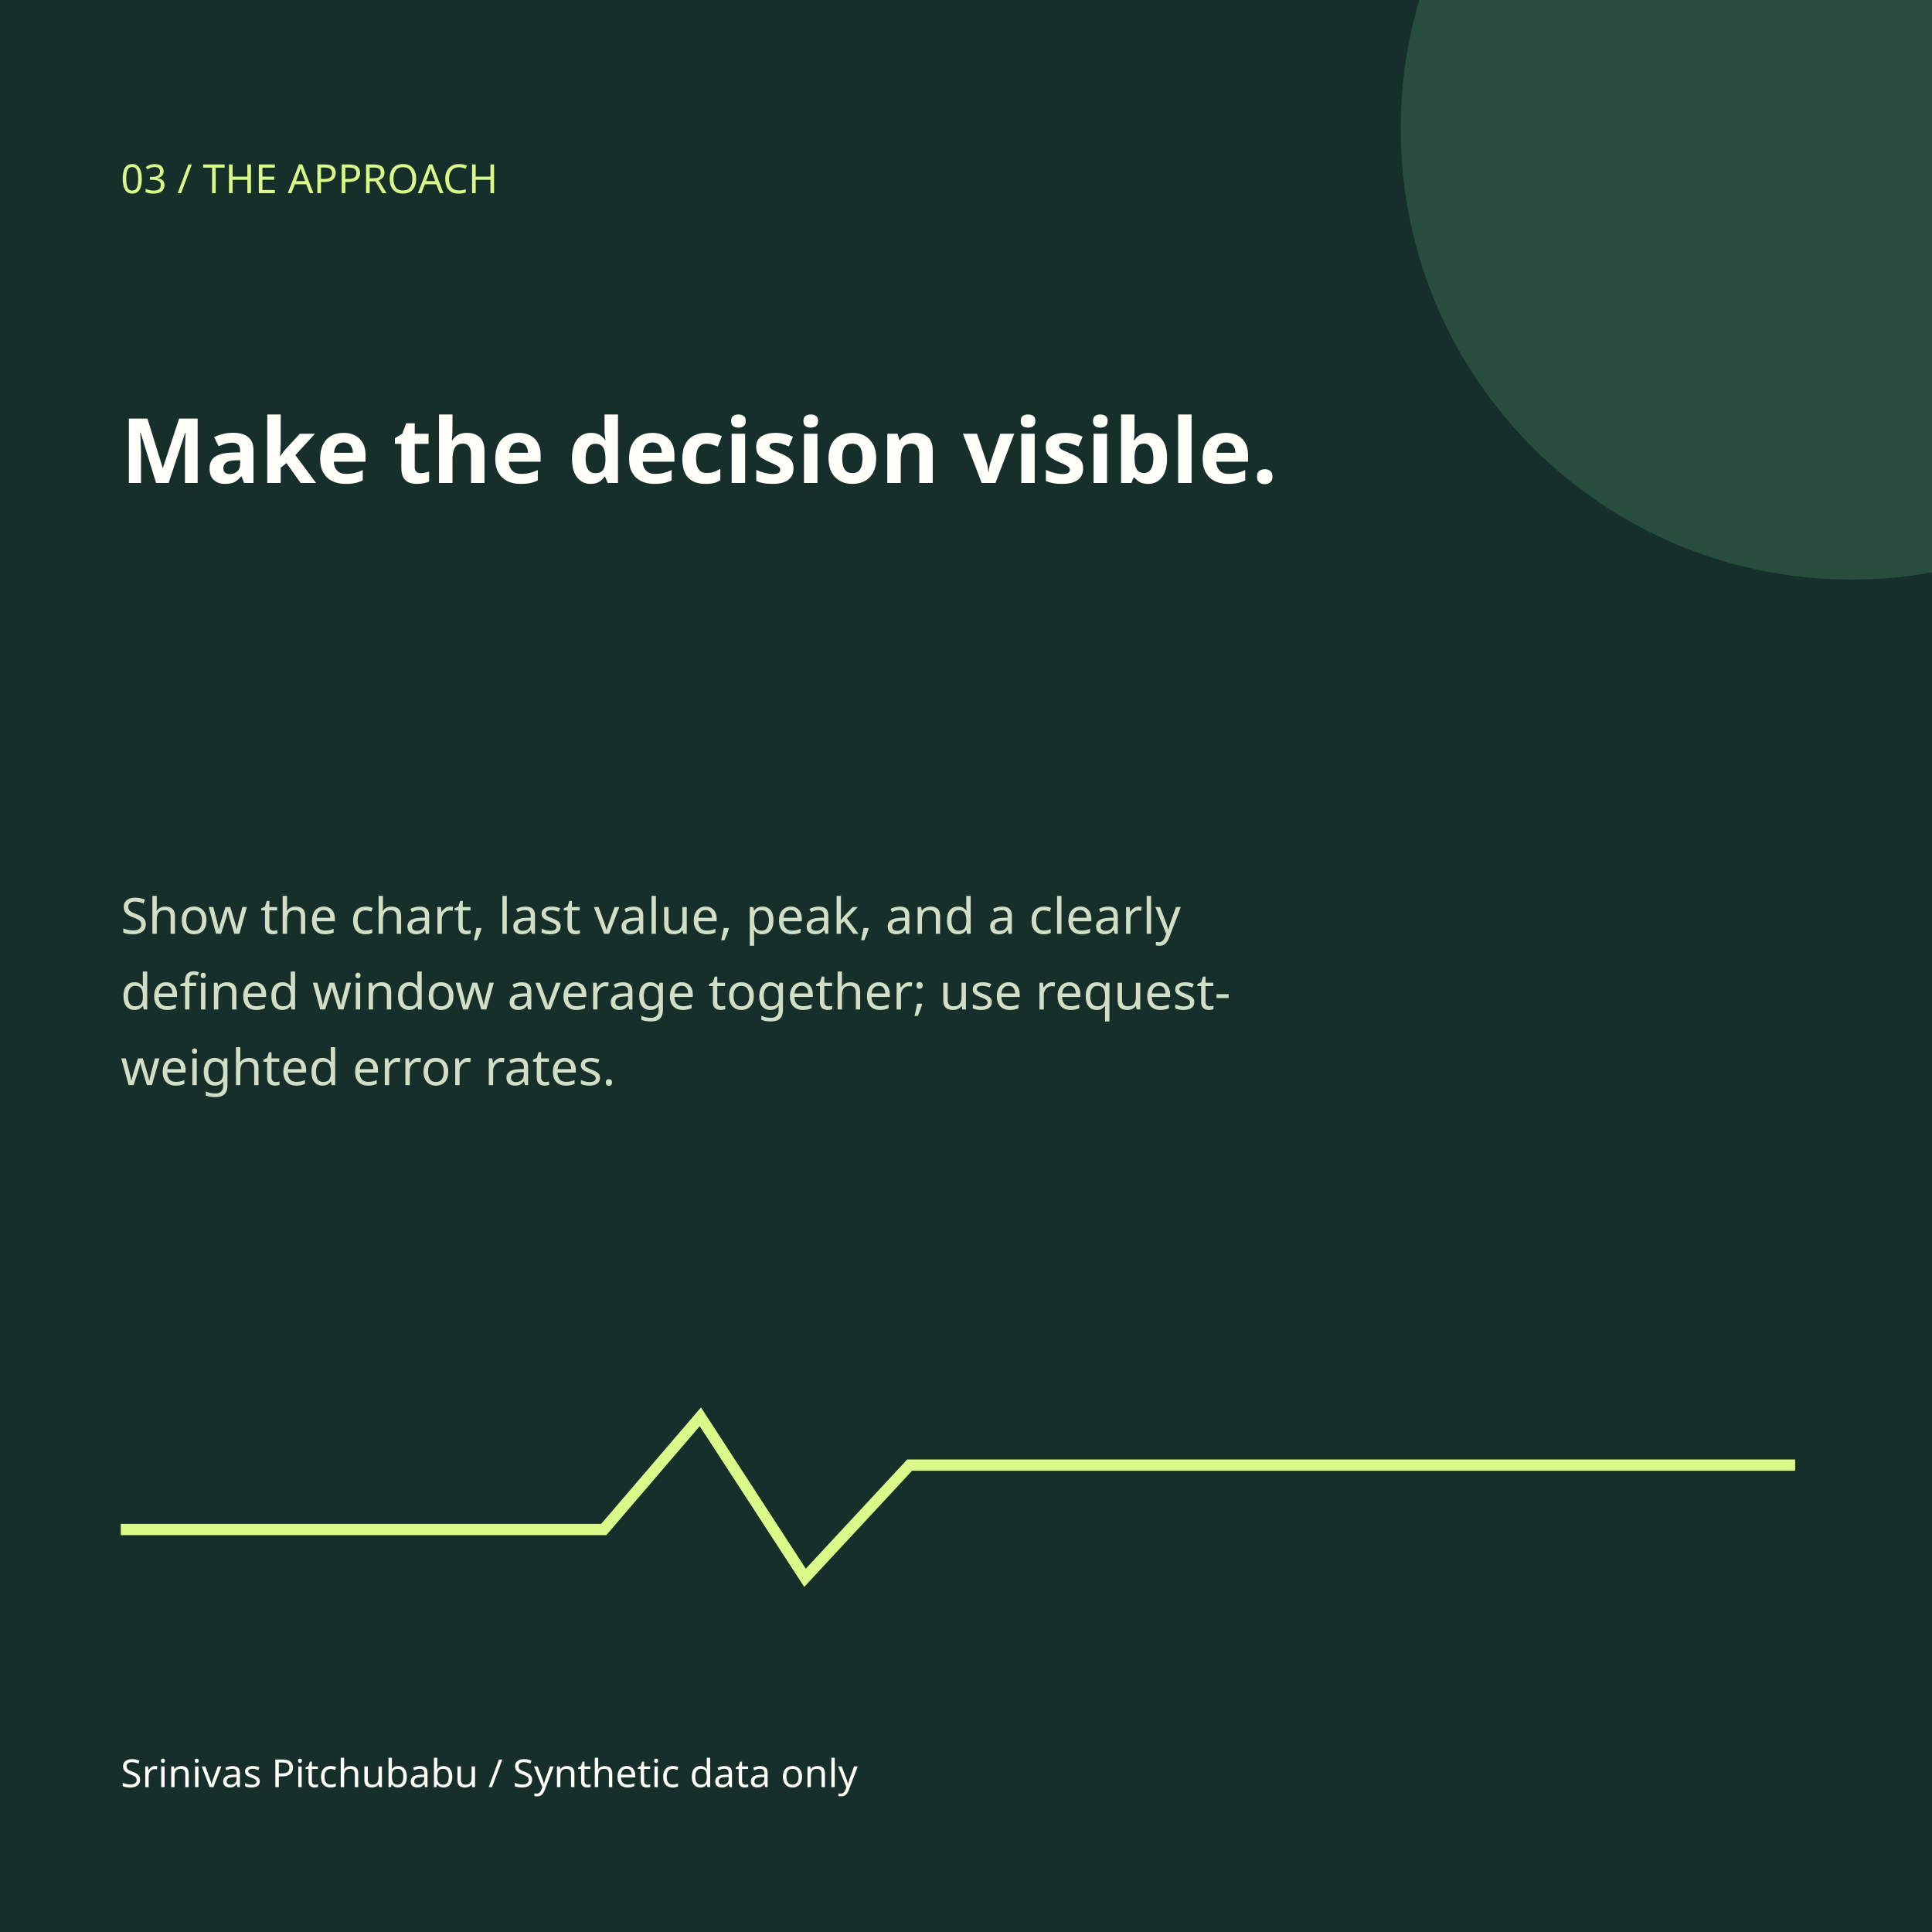
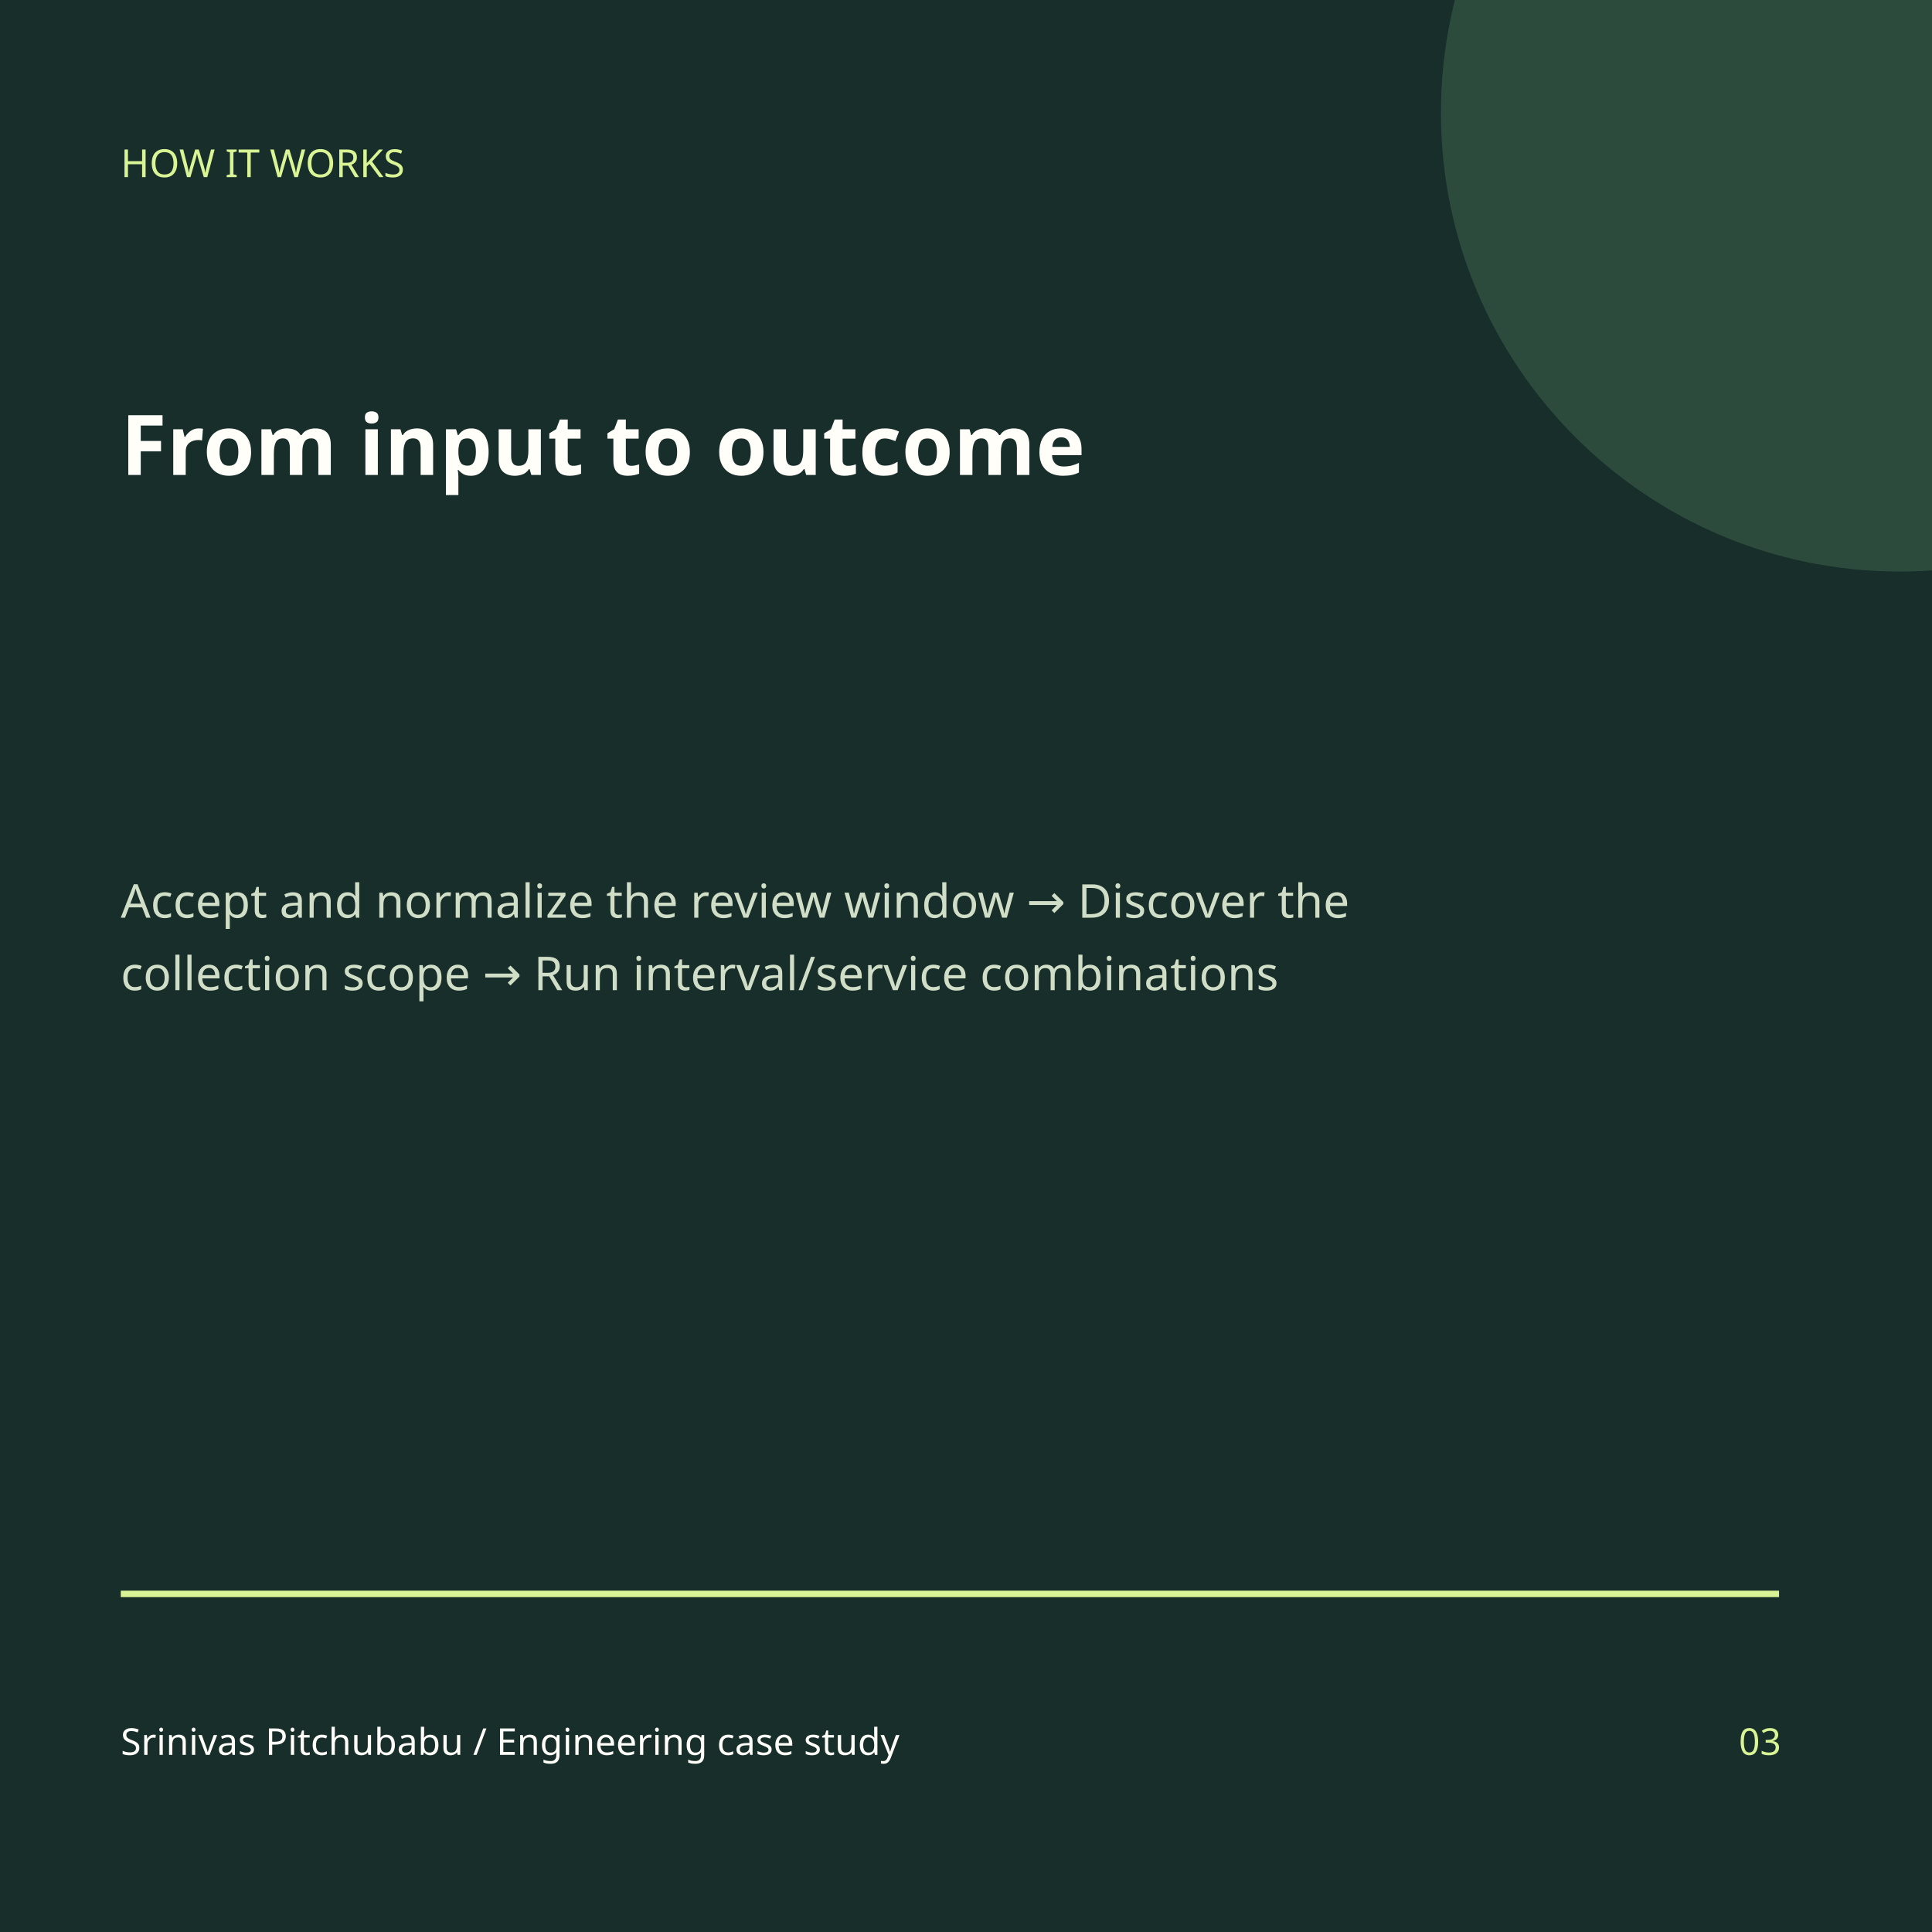
<svg xmlns="http://www.w3.org/2000/svg" width="1200" height="1200" viewBox="0 0 1200 1200">
-   <rect width="1200" height="1200" fill="#172f2a" />
-   <circle cx="1150" cy="80" r="280" fill="#284d3f" />
+   <rect width="1200" height="1200" fill="#172e2a" />
+   <circle cx="1180" cy="70" r="285" fill="#2c4b3d" />
  <g font-family="sans-serif">
-     <text x="75" y="120" fill="#d9f989" font-size="25">03 / THE APPROACH</text>
-     <text x="75" y="300" font-size="56" font-weight="bold" fill="#fffef9">Make the decision visible.</text>
-     <text x="75" y="580" font-size="31" fill="#d0dfc6">Show the chart, last value, peak, and a clearly</text>
-     <text x="75" y="627" font-size="31" fill="#d0dfc6">defined window average together; use request-</text>
-     <text x="75" y="674" font-size="31" fill="#d0dfc6">weighted error rates.</text>
-     <path d="M75 950h300l60-70 65 100 65-70h550" stroke="#d9f989" stroke-width="7" fill="none" />
-     <text x="75" y="1110" font-size="24" fill="#fffef9">Srinivas Pitchubabu / Synthetic data only</text>
+     <text x="75" y="110" fill="#d9f494" font-size="24">HOW IT WORKS</text>
+     <text x="75" y="295" fill="#fffef9" font-size="52" font-weight="bold">From input to outcome</text>
+     <text x="75" y="570" fill="#d1dec7" font-size="29">Accept and normalize the review window → Discover the</text>
+     <text x="75" y="615" fill="#d1dec7" font-size="29">collection scope → Run interval/service combinations</text>
+     <path d="M75 990h1030" stroke="#d9f494" stroke-width="4" />
+     <text x="75" y="1090" fill="#fffef9" font-size="23">Srinivas Pitchubabu / Engineering case study</text>
+     <text x="1080" y="1090" fill="#d9f494" font-size="23">03</text>
  </g>
</svg>
